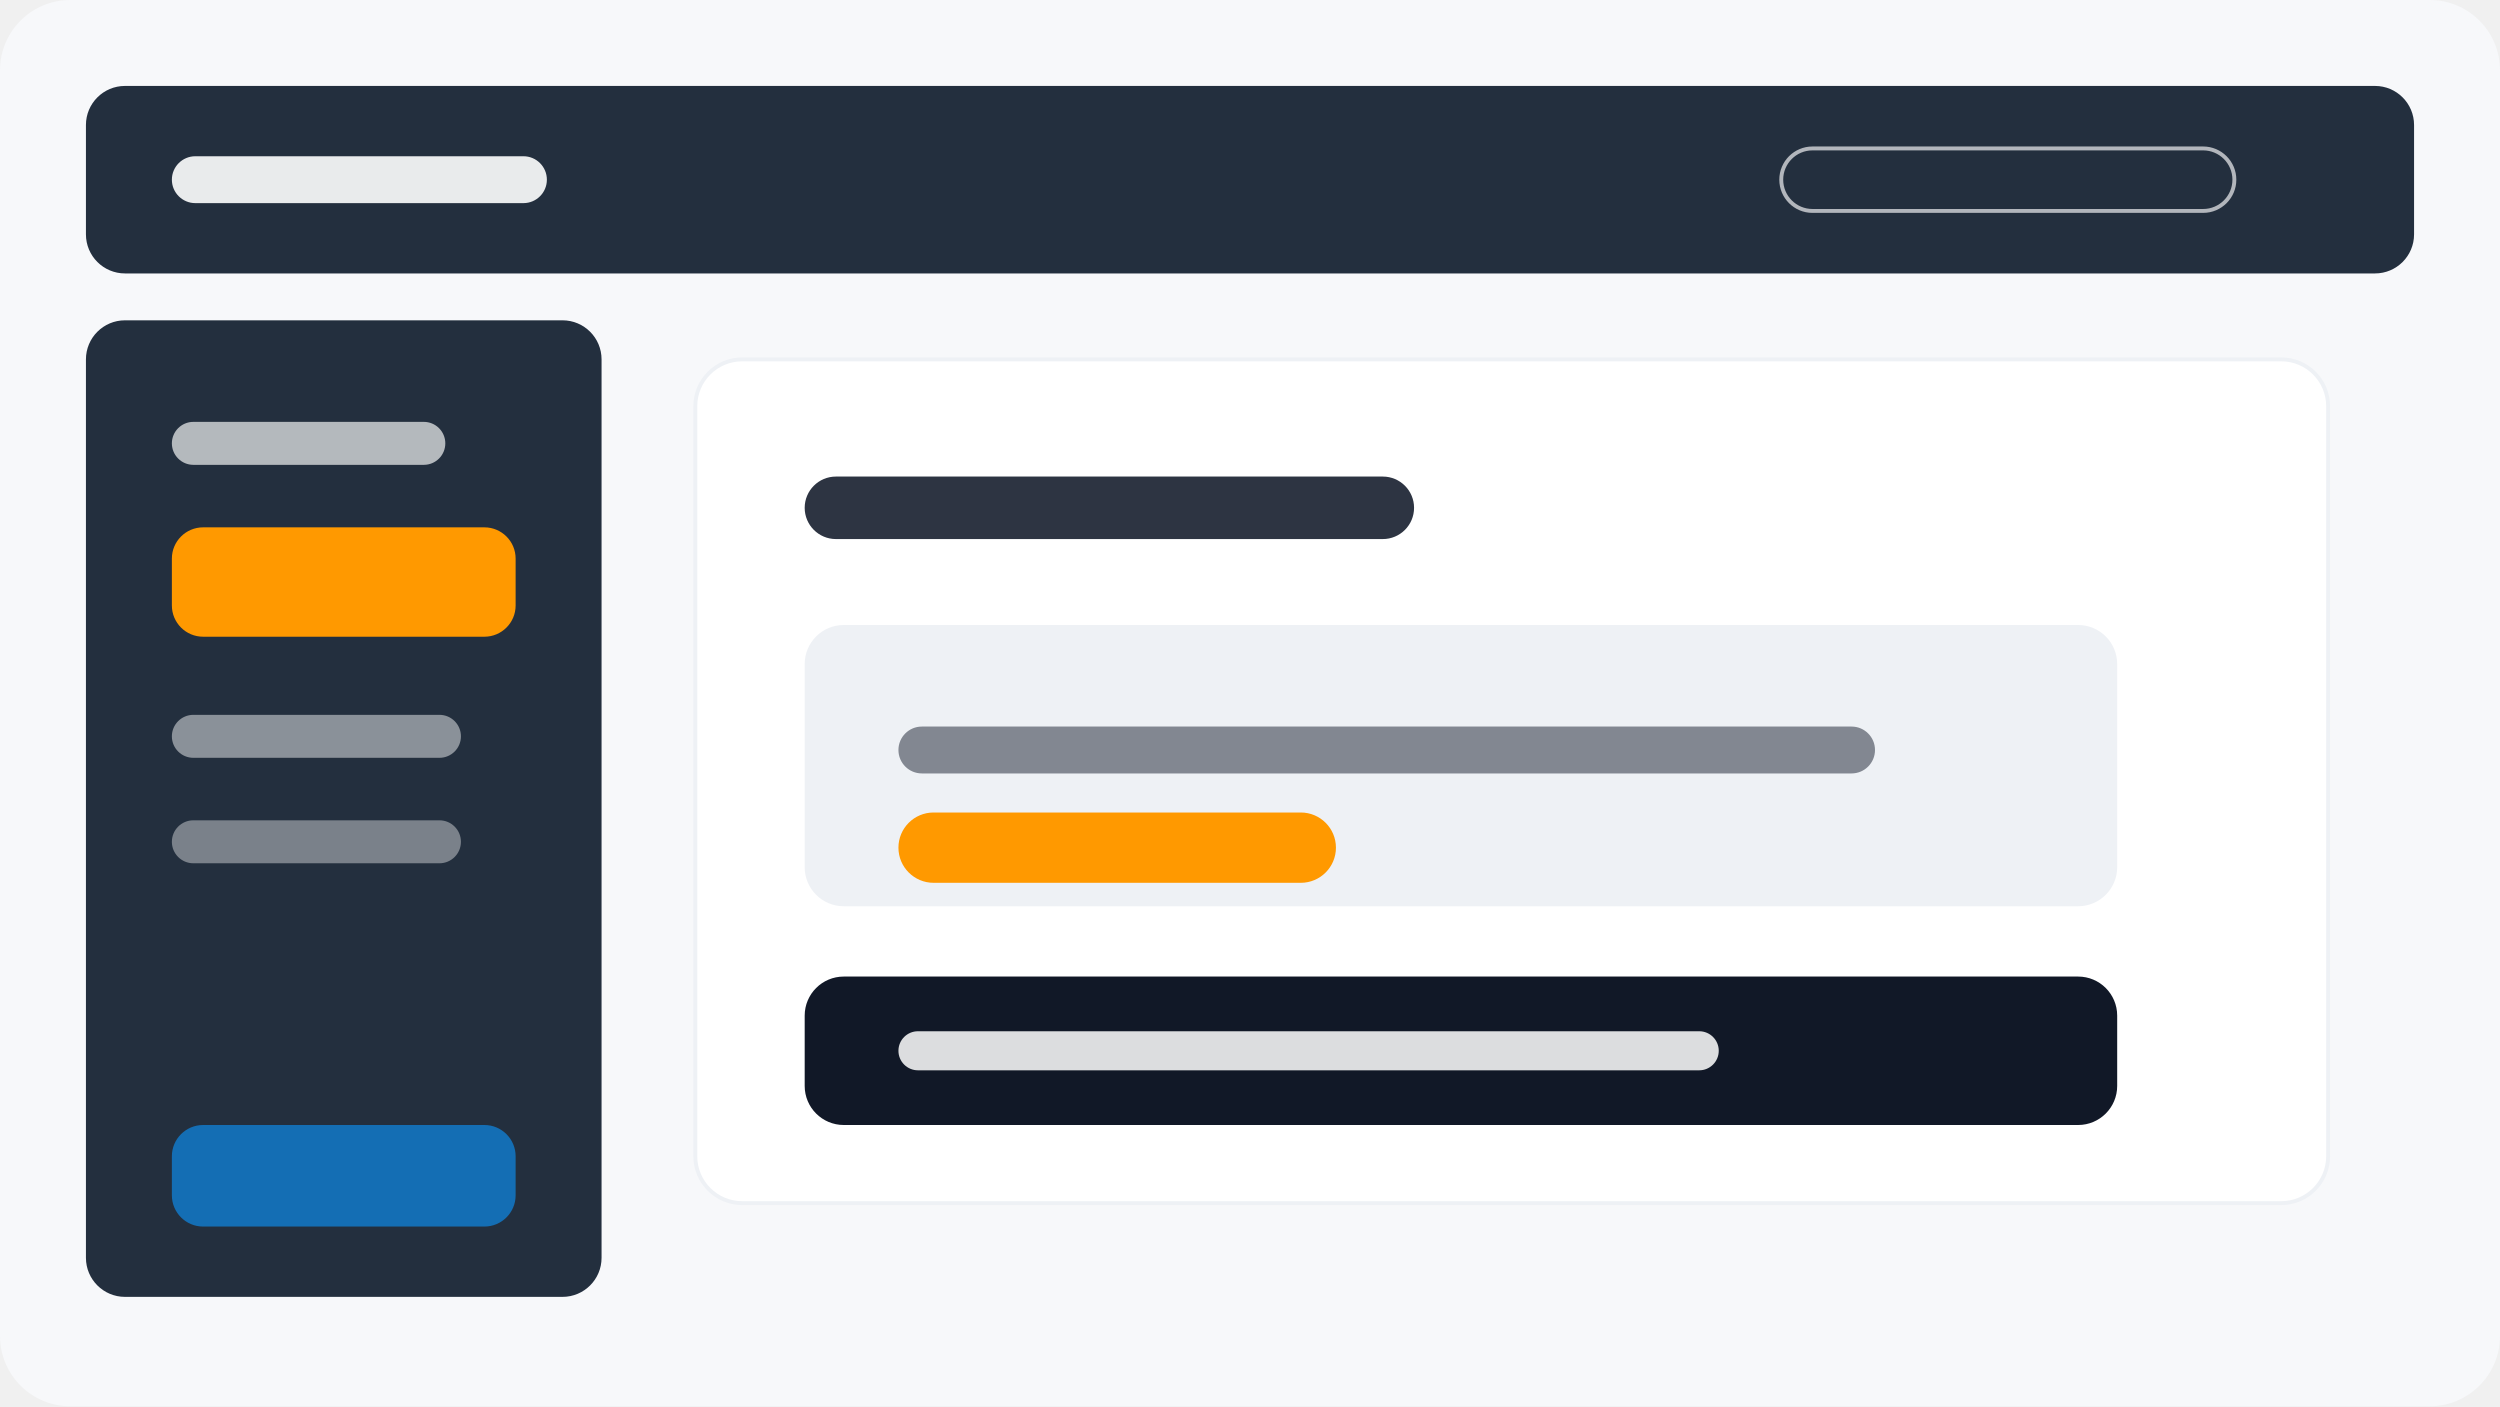
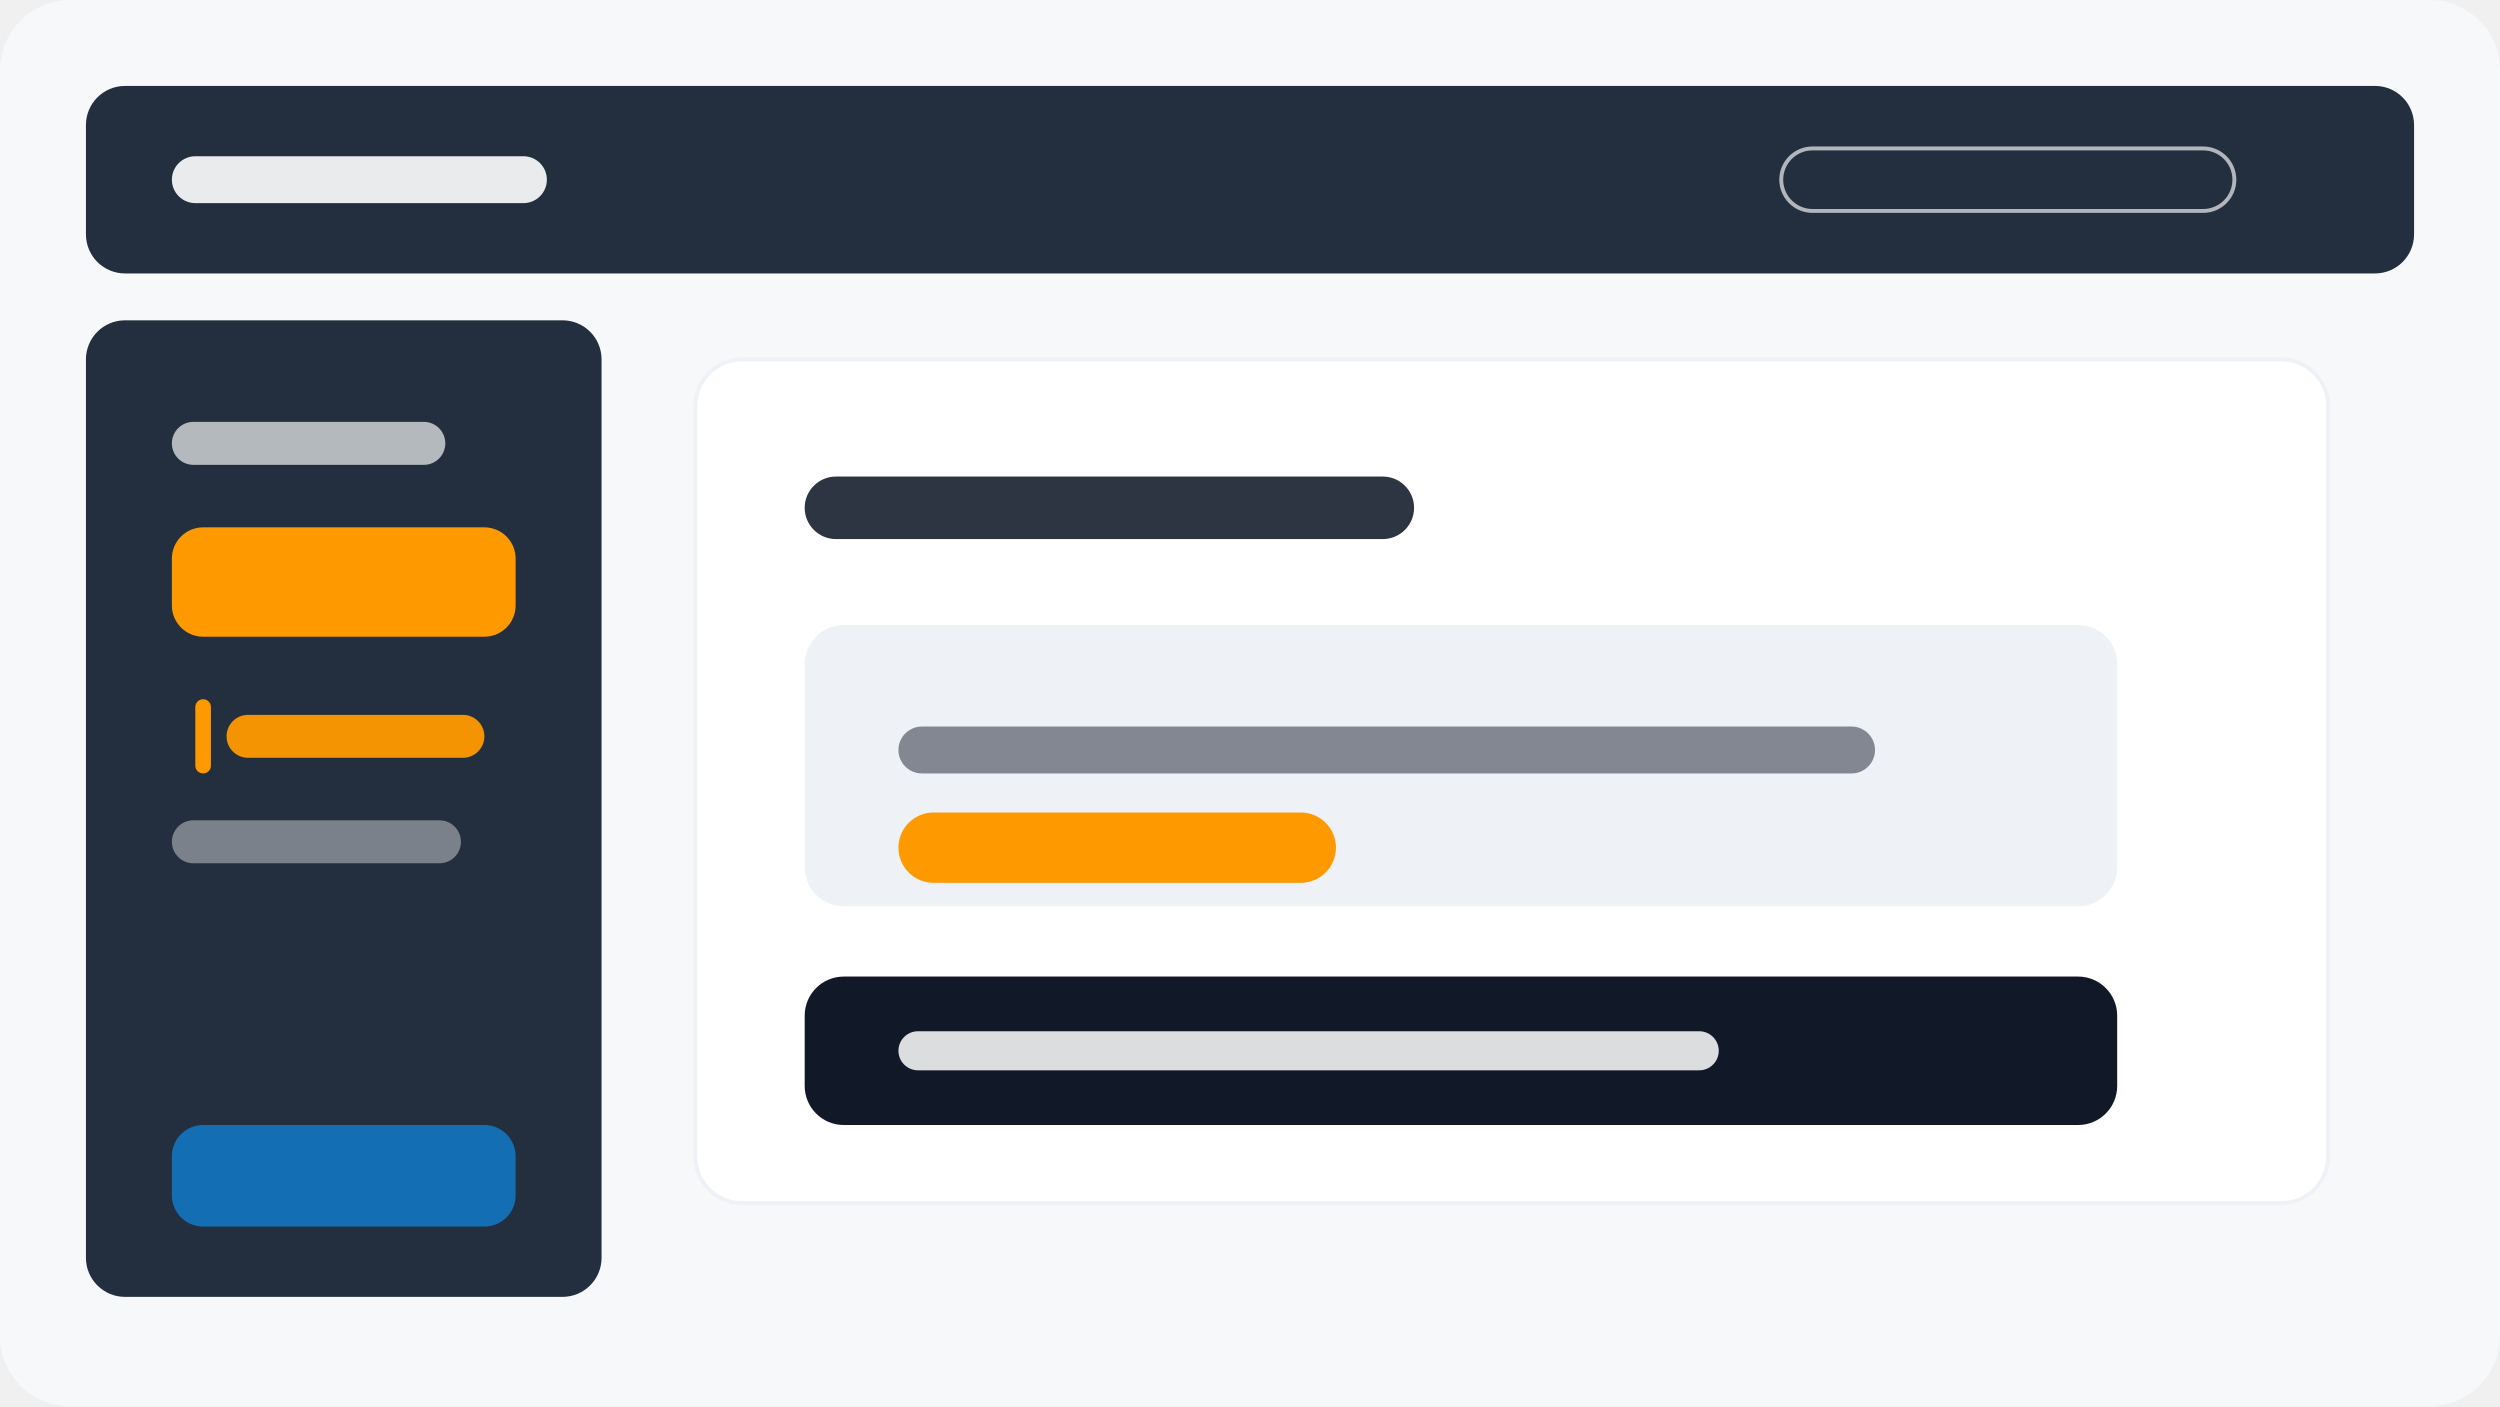
<svg xmlns="http://www.w3.org/2000/svg" width="640" height="360" viewBox="0 0 640 360" role="img" aria-label="EKS Inspired light preview">
  <rect width="640" height="360" rx="18" fill="#f7f8fa" />
  <rect x="22" y="22" width="596" height="48" rx="10" fill="#232f3e" />
  <rect x="44" y="40" width="96" height="12" rx="6" fill="#ffffff" opacity="0.9" />
  <rect x="456" y="38" width="116" height="16" rx="8" fill="none" stroke="#ffffff" opacity="0.65" />
  <rect x="22" y="82" width="132" height="250" rx="10" fill="#232f3e" />
  <rect x="44" y="108" width="70" height="11" rx="5.5" fill="#f2f3f3" opacity="0.7" />
  <rect x="44" y="135" width="88" height="28" rx="8" fill="#ff9900" />
-   <rect x="44" y="183" width="74" height="11" rx="5.5" fill="#f2f3f3" opacity="0.5" />
+   <rect x="58" y="183" width="66" height="11" rx="5.5" fill="#ff9900" opacity="0.95" />
+   <rect x="50" y="179" width="4" height="19" rx="2" fill="#ff9900" />
  <rect x="44" y="210" width="74" height="11" rx="5.5" fill="#f2f3f3" opacity="0.42" />
  <rect x="44" y="288" width="88" height="26" rx="8" fill="#146eb4" />
  <rect x="178" y="92" width="418" height="216" rx="12" fill="#ffffff" stroke="#eef1f5" />
  <rect x="206" y="122" width="156" height="16" rx="8" fill="#161e2d" opacity="0.9" />
  <rect x="206" y="160" width="336" height="72" rx="10" fill="#eef1f5" />
  <rect x="230" y="186" width="250" height="12" rx="6" fill="#161e2d" opacity="0.5" />
  <rect x="230" y="208" width="112" height="18" rx="9" fill="#ff9900" />
  <rect x="206" y="250" width="336" height="38" rx="10" fill="#111827" />
  <rect x="230" y="264" width="210" height="10" rx="5" fill="#f2f3f3" opacity="0.9" />
</svg>
